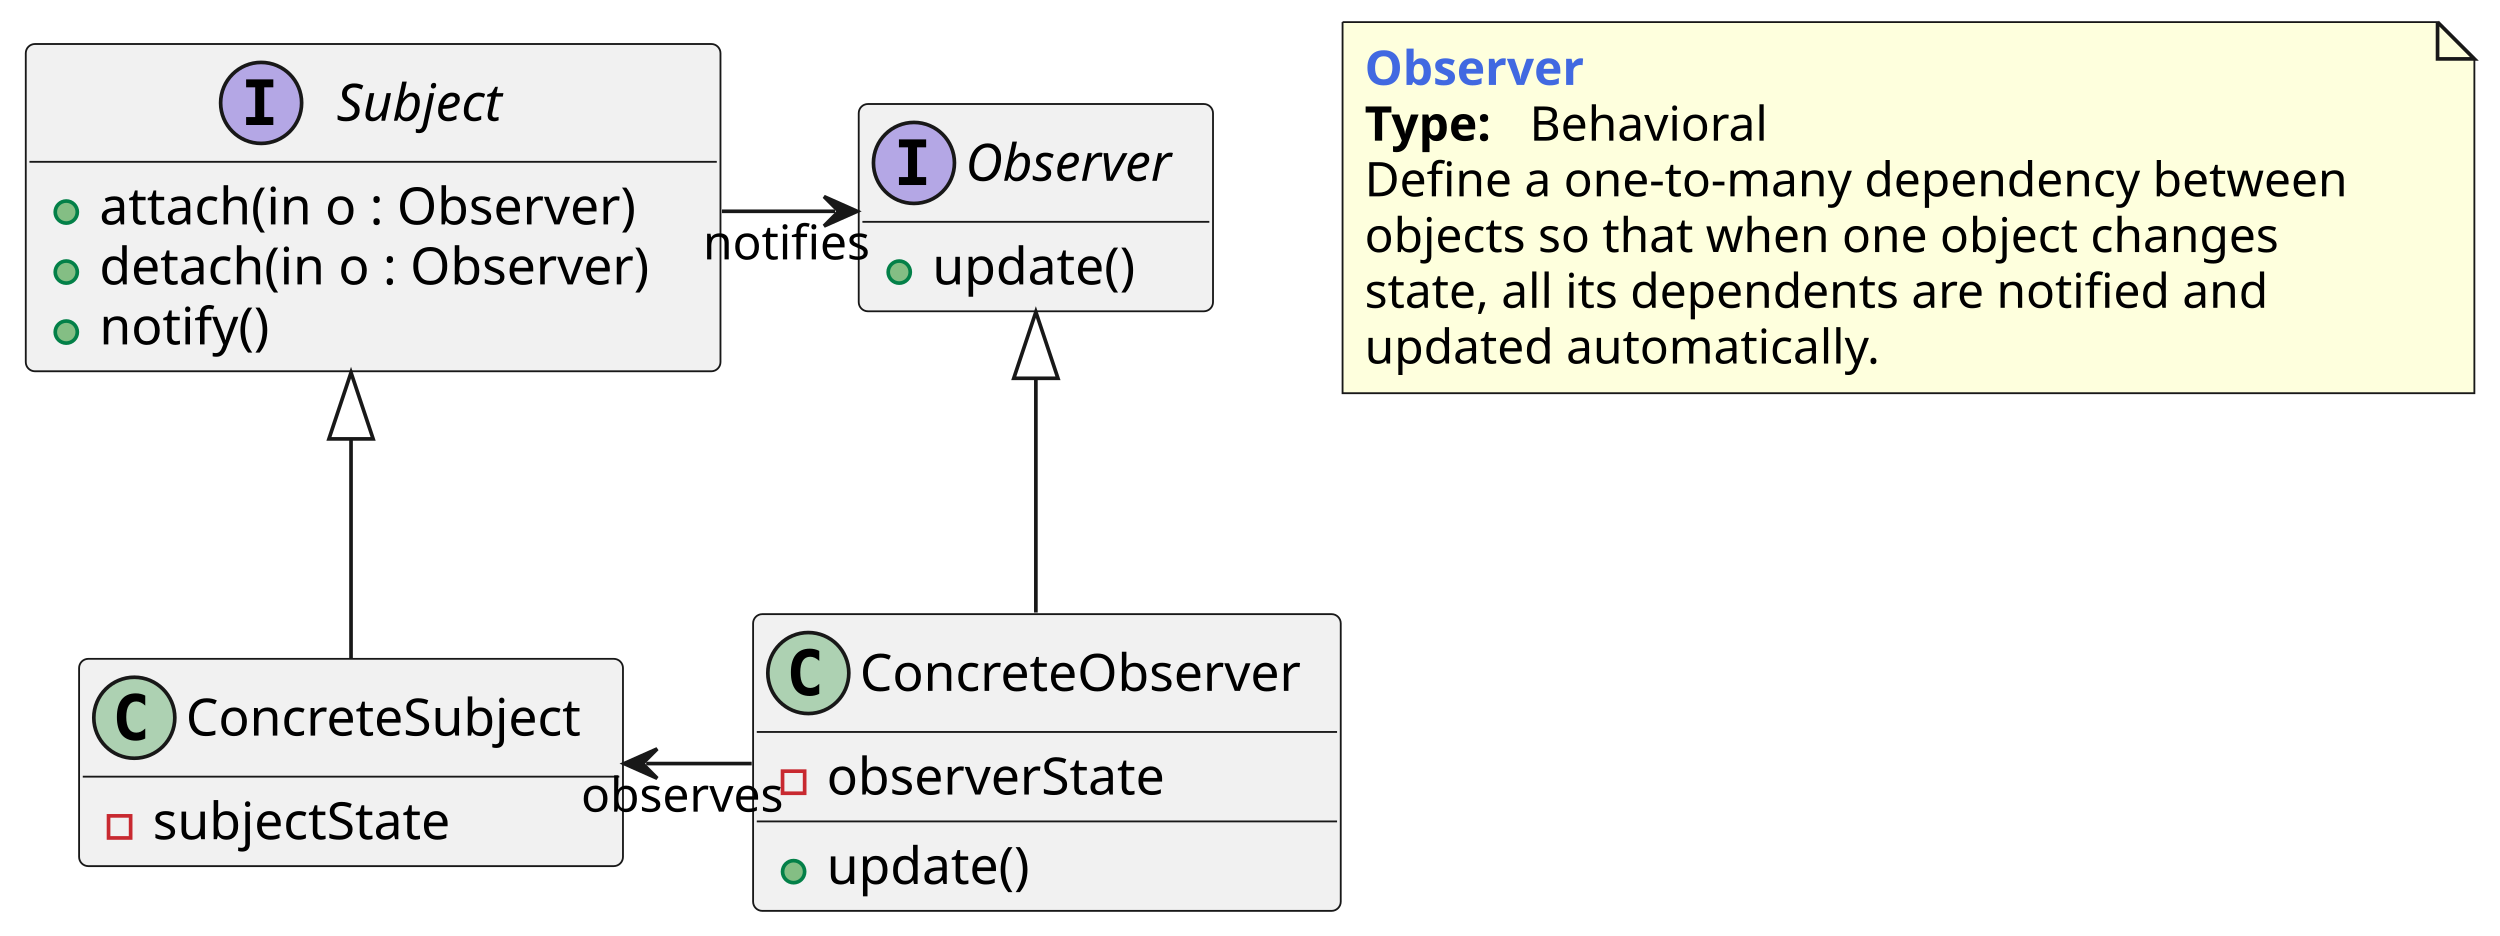
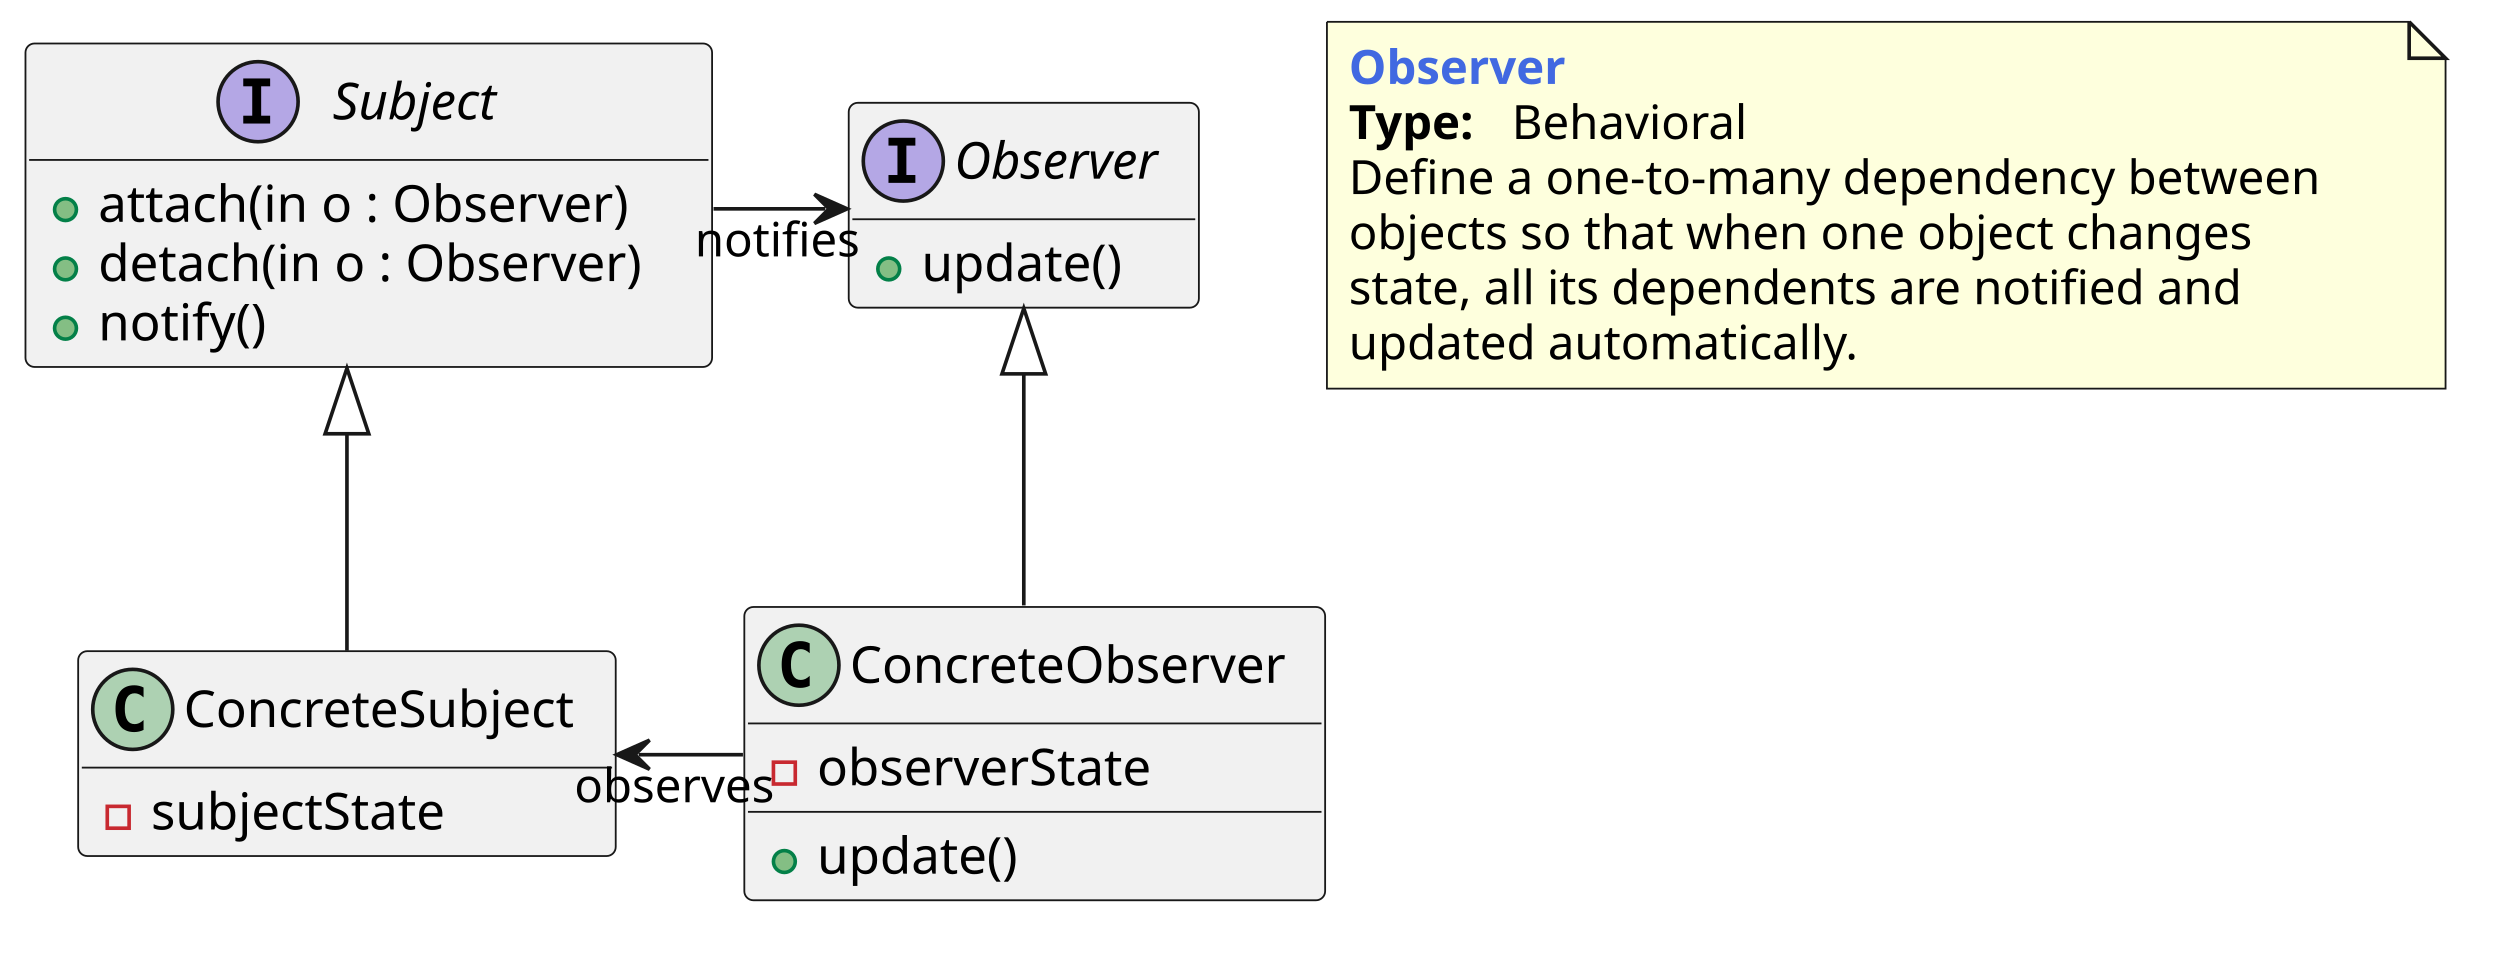
- <svg xmlns="http://www.w3.org/2000/svg" contentStyleType="text/css" data-diagram-type="CLASS" height="254px" preserveAspectRatio="none" style="width:679px;height:254px;" version="1.1" viewBox="0 0 679 254" width="679px" zoomAndPan="magnify">
+ <svg xmlns="http://www.w3.org/2000/svg" contentStyleType="text/css" data-diagram-type="CLASS" height="262px" preserveAspectRatio="none" style="width:687px;height:262px;" version="1.1" viewBox="0 0 687 262" width="687px" zoomAndPan="magnify">
  <defs />
  <g>
    <g class="entity" data-qualified-name="Subject" data-source-line="5" id="ent0002">
      <rect fill="#F1F1F1" height="88.891" rx="2.5" ry="2.5" style="stroke:#181818;stroke-width:0.5;" width="188.682" x="7" y="11.95" />
      <ellipse cx="70.923" cy="27.95" fill="#B4A7E5" rx="11" ry="11" style="stroke:#181818;stroke-width:1;" />
      <path d="M66.845,23.716 L66.845,21.559 L74.235,21.559 L74.235,23.716 L71.767,23.716 L71.767,31.794 L74.235,31.794 L74.235,33.95 L66.845,33.95 L66.845,31.794 L69.314,31.794 L69.314,23.716 L66.845,23.716 Z " fill="#000000" />
      <text fill="#000000" font-family="sans-serif" font-size="14" font-style="italic" lengthAdjust="spacing" textLength="52.336" x="91.423" y="32.797">Subject</text>
      <line style="stroke:#181818;stroke-width:0.5;" x1="8" x2="194.682" y1="43.95" y2="43.95" />
      <g data-visibility-modifier="PUBLIC_METHOD">
        <ellipse cx="18" cy="57.598" fill="#84BE84" rx="3" ry="3" style="stroke:#038048;stroke-width:1;" />
      </g>
      <text fill="#000000" font-family="sans-serif" font-size="14" lengthAdjust="spacing" textLength="159.25" x="27" y="60.945">attach(in o : Observer)</text>
      <g data-visibility-modifier="PUBLIC_METHOD">
        <ellipse cx="18" cy="73.895" fill="#84BE84" rx="3" ry="3" style="stroke:#038048;stroke-width:1;" />
      </g>
      <text fill="#000000" font-family="sans-serif" font-size="14" lengthAdjust="spacing" textLength="162.682" x="27" y="77.242">detach(in o : Observer)</text>
      <g data-visibility-modifier="PUBLIC_METHOD">
        <ellipse cx="18" cy="90.192" fill="#84BE84" rx="3" ry="3" style="stroke:#038048;stroke-width:1;" />
      </g>
      <text fill="#000000" font-family="sans-serif" font-size="14" lengthAdjust="spacing" textLength="50.955" x="27" y="93.539">notify()</text>
    </g>
    <g class="entity" data-qualified-name="ConcreteSubject" data-source-line="11" id="ent0003">
      <rect fill="#F1F1F1" height="56.297" rx="2.5" ry="2.5" style="stroke:#181818;stroke-width:0.5;" width="147.719" x="21.48" y="178.94" />
      <ellipse cx="36.48" cy="194.94" fill="#ADD1B2" rx="11" ry="11" style="stroke:#181818;stroke-width:1;" />
      <path d="M39.449,200.581 Q38.871,200.877 38.23,201.018 Q37.589,201.174 36.886,201.174 Q34.386,201.174 33.058,199.534 Q31.746,197.877 31.746,194.752 Q31.746,191.627 33.058,189.971 Q34.386,188.315 36.886,188.315 Q37.589,188.315 38.23,188.471 Q38.886,188.627 39.449,188.924 L39.449,191.643 Q38.824,191.065 38.23,190.799 Q37.636,190.518 37.011,190.518 Q35.667,190.518 34.98,191.596 Q34.292,192.659 34.292,194.752 Q34.292,196.846 34.98,197.924 Q35.667,198.987 37.011,198.987 Q37.636,198.987 38.23,198.721 Q38.824,198.44 39.449,197.862 L39.449,200.581 Z " fill="#000000" />
      <text fill="#000000" font-family="sans-serif" font-size="14" lengthAdjust="spacing" textLength="115.719" x="50.48" y="199.787">ConcreteSubject</text>
      <line style="stroke:#181818;stroke-width:0.5;" x1="22.48" x2="168.199" y1="210.94" y2="210.94" />
      <g data-visibility-modifier="PRIVATE_FIELD">
        <rect fill="none" height="6" style="stroke:#C82930;stroke-width:1;" width="6" x="29.48" y="221.588" />
      </g>
      <text fill="#000000" font-family="sans-serif" font-size="14" lengthAdjust="spacing" textLength="87.801" x="41.48" y="227.935">subjectState</text>
    </g>
    <g class="entity" data-qualified-name="Observer" data-source-line="15" id="ent0004">
      <rect fill="#F1F1F1" height="56.297" rx="2.5" ry="2.5" style="stroke:#181818;stroke-width:0.5;" width="96.224" x="233.23" y="28.25" />
      <ellipse cx="248.23" cy="44.25" fill="#B4A7E5" rx="11" ry="11" style="stroke:#181818;stroke-width:1;" />
      <path d="M244.152,40.016 L244.152,37.859 L251.542,37.859 L251.542,40.016 L249.074,40.016 L249.074,48.094 L251.542,48.094 L251.542,50.25 L244.152,50.25 L244.152,48.094 L246.621,48.094 L246.621,40.016 L244.152,40.016 Z " fill="#000000" />
      <text fill="#000000" font-family="sans-serif" font-size="14" font-style="italic" lengthAdjust="spacing" textLength="64.224" x="262.23" y="49.097">Observer</text>
      <line style="stroke:#181818;stroke-width:0.5;" x1="234.23" x2="328.454" y1="60.25" y2="60.25" />
      <g data-visibility-modifier="PUBLIC_METHOD">
        <ellipse cx="244.23" cy="73.898" fill="#84BE84" rx="3" ry="3" style="stroke:#038048;stroke-width:1;" />
      </g>
      <text fill="#000000" font-family="sans-serif" font-size="14" lengthAdjust="spacing" textLength="60.252" x="253.23" y="77.245">update()</text>
    </g>
    <g class="entity" data-qualified-name="ConcreteObserver" data-source-line="19" id="ent0005">
      <rect fill="#F1F1F1" height="80.594" rx="2.5" ry="2.5" style="stroke:#181818;stroke-width:0.5;" width="159.606" x="204.54" y="166.8" />
      <ellipse cx="219.54" cy="182.8" fill="#ADD1B2" rx="11" ry="11" style="stroke:#181818;stroke-width:1;" />
      <path d="M222.509,188.441 Q221.931,188.738 221.29,188.878 Q220.649,189.034 219.946,189.034 Q217.446,189.034 216.118,187.394 Q214.806,185.738 214.806,182.613 Q214.806,179.488 216.118,177.831 Q217.446,176.175 219.946,176.175 Q220.649,176.175 221.29,176.331 Q221.946,176.488 222.509,176.784 L222.509,179.503 Q221.884,178.925 221.29,178.659 Q220.696,178.378 220.071,178.378 Q218.727,178.378 218.04,179.456 Q217.352,180.519 217.352,182.613 Q217.352,184.706 218.04,185.784 Q218.727,186.847 220.071,186.847 Q220.696,186.847 221.29,186.581 Q221.884,186.3 222.509,185.722 L222.509,188.441 Z " fill="#000000" />
      <text fill="#000000" font-family="sans-serif" font-size="14" lengthAdjust="spacing" textLength="127.606" x="233.54" y="187.647">ConcreteObserver</text>
      <line style="stroke:#181818;stroke-width:0.5;" x1="205.54" x2="363.146" y1="198.8" y2="198.8" />
      <g data-visibility-modifier="PRIVATE_FIELD">
        <rect fill="none" height="6" style="stroke:#C82930;stroke-width:1;" width="6" x="212.54" y="209.448" />
      </g>
      <text fill="#000000" font-family="sans-serif" font-size="14" lengthAdjust="spacing" textLength="98.827" x="224.54" y="215.795">observerState</text>
      <line style="stroke:#181818;stroke-width:0.5;" x1="205.54" x2="363.146" y1="223.097" y2="223.097" />
      <g data-visibility-modifier="PUBLIC_METHOD">
        <ellipse cx="215.54" cy="236.745" fill="#84BE84" rx="3" ry="3" style="stroke:#038048;stroke-width:1;" />
      </g>
      <text fill="#000000" font-family="sans-serif" font-size="14" lengthAdjust="spacing" textLength="60.252" x="224.54" y="240.092">update()</text>
    </g>
    <g class="entity" data-qualified-name="N1" data-source-line="32" id="ent0010">
      <path d="M364.64,6 L364.64,106.797 L672.04,106.797 L672.04,16 L662.04,6 L364.64,6" fill="#FEFFDD" style="stroke:#181818;stroke-width:0.5;" />
      <path d="M662.04,6 L662.04,16 L672.04,16 L662.04,6" fill="#FEFFDD" style="stroke:#181818;stroke-width:1;" />
-       <text fill="#4169E1" font-family="sans-serif" font-size="13" font-weight="bold" lengthAdjust="spacing" textLength="67.025" x="370.64" y="23.067">Observer</text>
-       <text fill="#000000" font-family="sans-serif" font-size="13" font-weight="bold" lengthAdjust="spacing" textLength="40.663" x="370.64" y="38.2">Type:</text>
+       <text fill="#4169E1" font-family="sans-serif" font-size="13" font-weight="700" lengthAdjust="spacing" textLength="67.025" x="370.64" y="23.067">Observer</text>
+       <text fill="#000000" font-family="sans-serif" font-size="13" font-weight="700" lengthAdjust="spacing" textLength="40.663" x="370.64" y="38.2">Type:</text>
      <text fill="#000000" font-family="sans-serif" font-size="13" lengthAdjust="spacing" textLength="69.304" x="415.435" y="38.2">Behavioral</text>
      <text fill="#000000" font-family="sans-serif" font-size="13" lengthAdjust="spacing" textLength="286.4" x="370.64" y="53.333">Define a one-to-many dependency between</text>
      <text fill="#000000" font-family="sans-serif" font-size="13" lengthAdjust="spacing" textLength="266.728" x="370.64" y="68.465">objects so that when one object changes</text>
      <text fill="#000000" font-family="sans-serif" font-size="13" lengthAdjust="spacing" textLength="264.735" x="370.64" y="83.598">state, all its dependents are notified and</text>
      <text fill="#000000" font-family="sans-serif" font-size="13" lengthAdjust="spacing" textLength="150.947" x="370.64" y="98.731">updated automatically.</text>
    </g>
    <g class="link" data-entity-1="ent0002" data-entity-2="ent0004" data-link-type="dependency" data-source-line="26" id="lnk6">
      <path codeLine="26" d="M196.08,57.39 C208.79,57.39 215.37,57.39 226.8,57.39" fill="none" id="Subject-to-Observer" style="stroke:#181818;stroke-width:1;" />
      <polygon fill="#181818" points="232.8,57.39,223.8,53.39,227.8,57.39,223.8,61.39,232.8,57.39" style="stroke:#181818;stroke-width:1;" />
      <text fill="#000000" font-family="sans-serif" font-size="13" lengthAdjust="spacing" textLength="47.861" x="190.94" y="70.457">notifies</text>
    </g>
    <g class="link" data-entity-1="ent0002" data-entity-2="ent0003" data-link-type="extension" data-source-line="27" id="lnk7">
      <path codeLine="27" d="M95.34,119.2 C95.34,144.36 95.34,156.99 95.34,178.82" fill="none" id="Subject-backto-ConcreteSubject" style="stroke:#181818;stroke-width:1;" />
      <polygon fill="none" points="95.34,101.2,89.34,119.2,101.34,119.2,95.34,101.2" style="stroke:#181818;stroke-width:1;" />
    </g>
    <g class="link" data-entity-1="ent0004" data-entity-2="ent0005" data-link-type="extension" data-source-line="28" id="lnk8">
      <path codeLine="28" d="M281.34,102.74 C281.34,125.76 281.34,140.53 281.34,166.36" fill="none" id="Observer-backto-ConcreteObserver" style="stroke:#181818;stroke-width:1;" />
      <polygon fill="none" points="281.34,84.74,275.34,102.74,287.34,102.74,281.34,84.74" style="stroke:#181818;stroke-width:1;" />
    </g>
    <g class="link" data-entity-1="ent0003" data-entity-2="ent0005" data-link-type="dependency" data-source-line="29" id="lnk9">
      <path codeLine="29" d="M175.5,207.39 C186.87,207.39 192.66,207.39 204.16,207.39" fill="none" id="ConcreteSubject-backto-ConcreteObserver" style="stroke:#181818;stroke-width:1;" />
      <polygon fill="#181818" points="169.5,207.39,178.5,211.39,174.5,207.39,178.5,203.39,169.5,207.39" style="stroke:#181818;stroke-width:1;" />
      <text fill="#000000" font-family="sans-serif" font-size="13" lengthAdjust="spacing" textLength="58.786" x="157.83" y="220.457">observes</text>
    </g>
  </g>
</svg>
